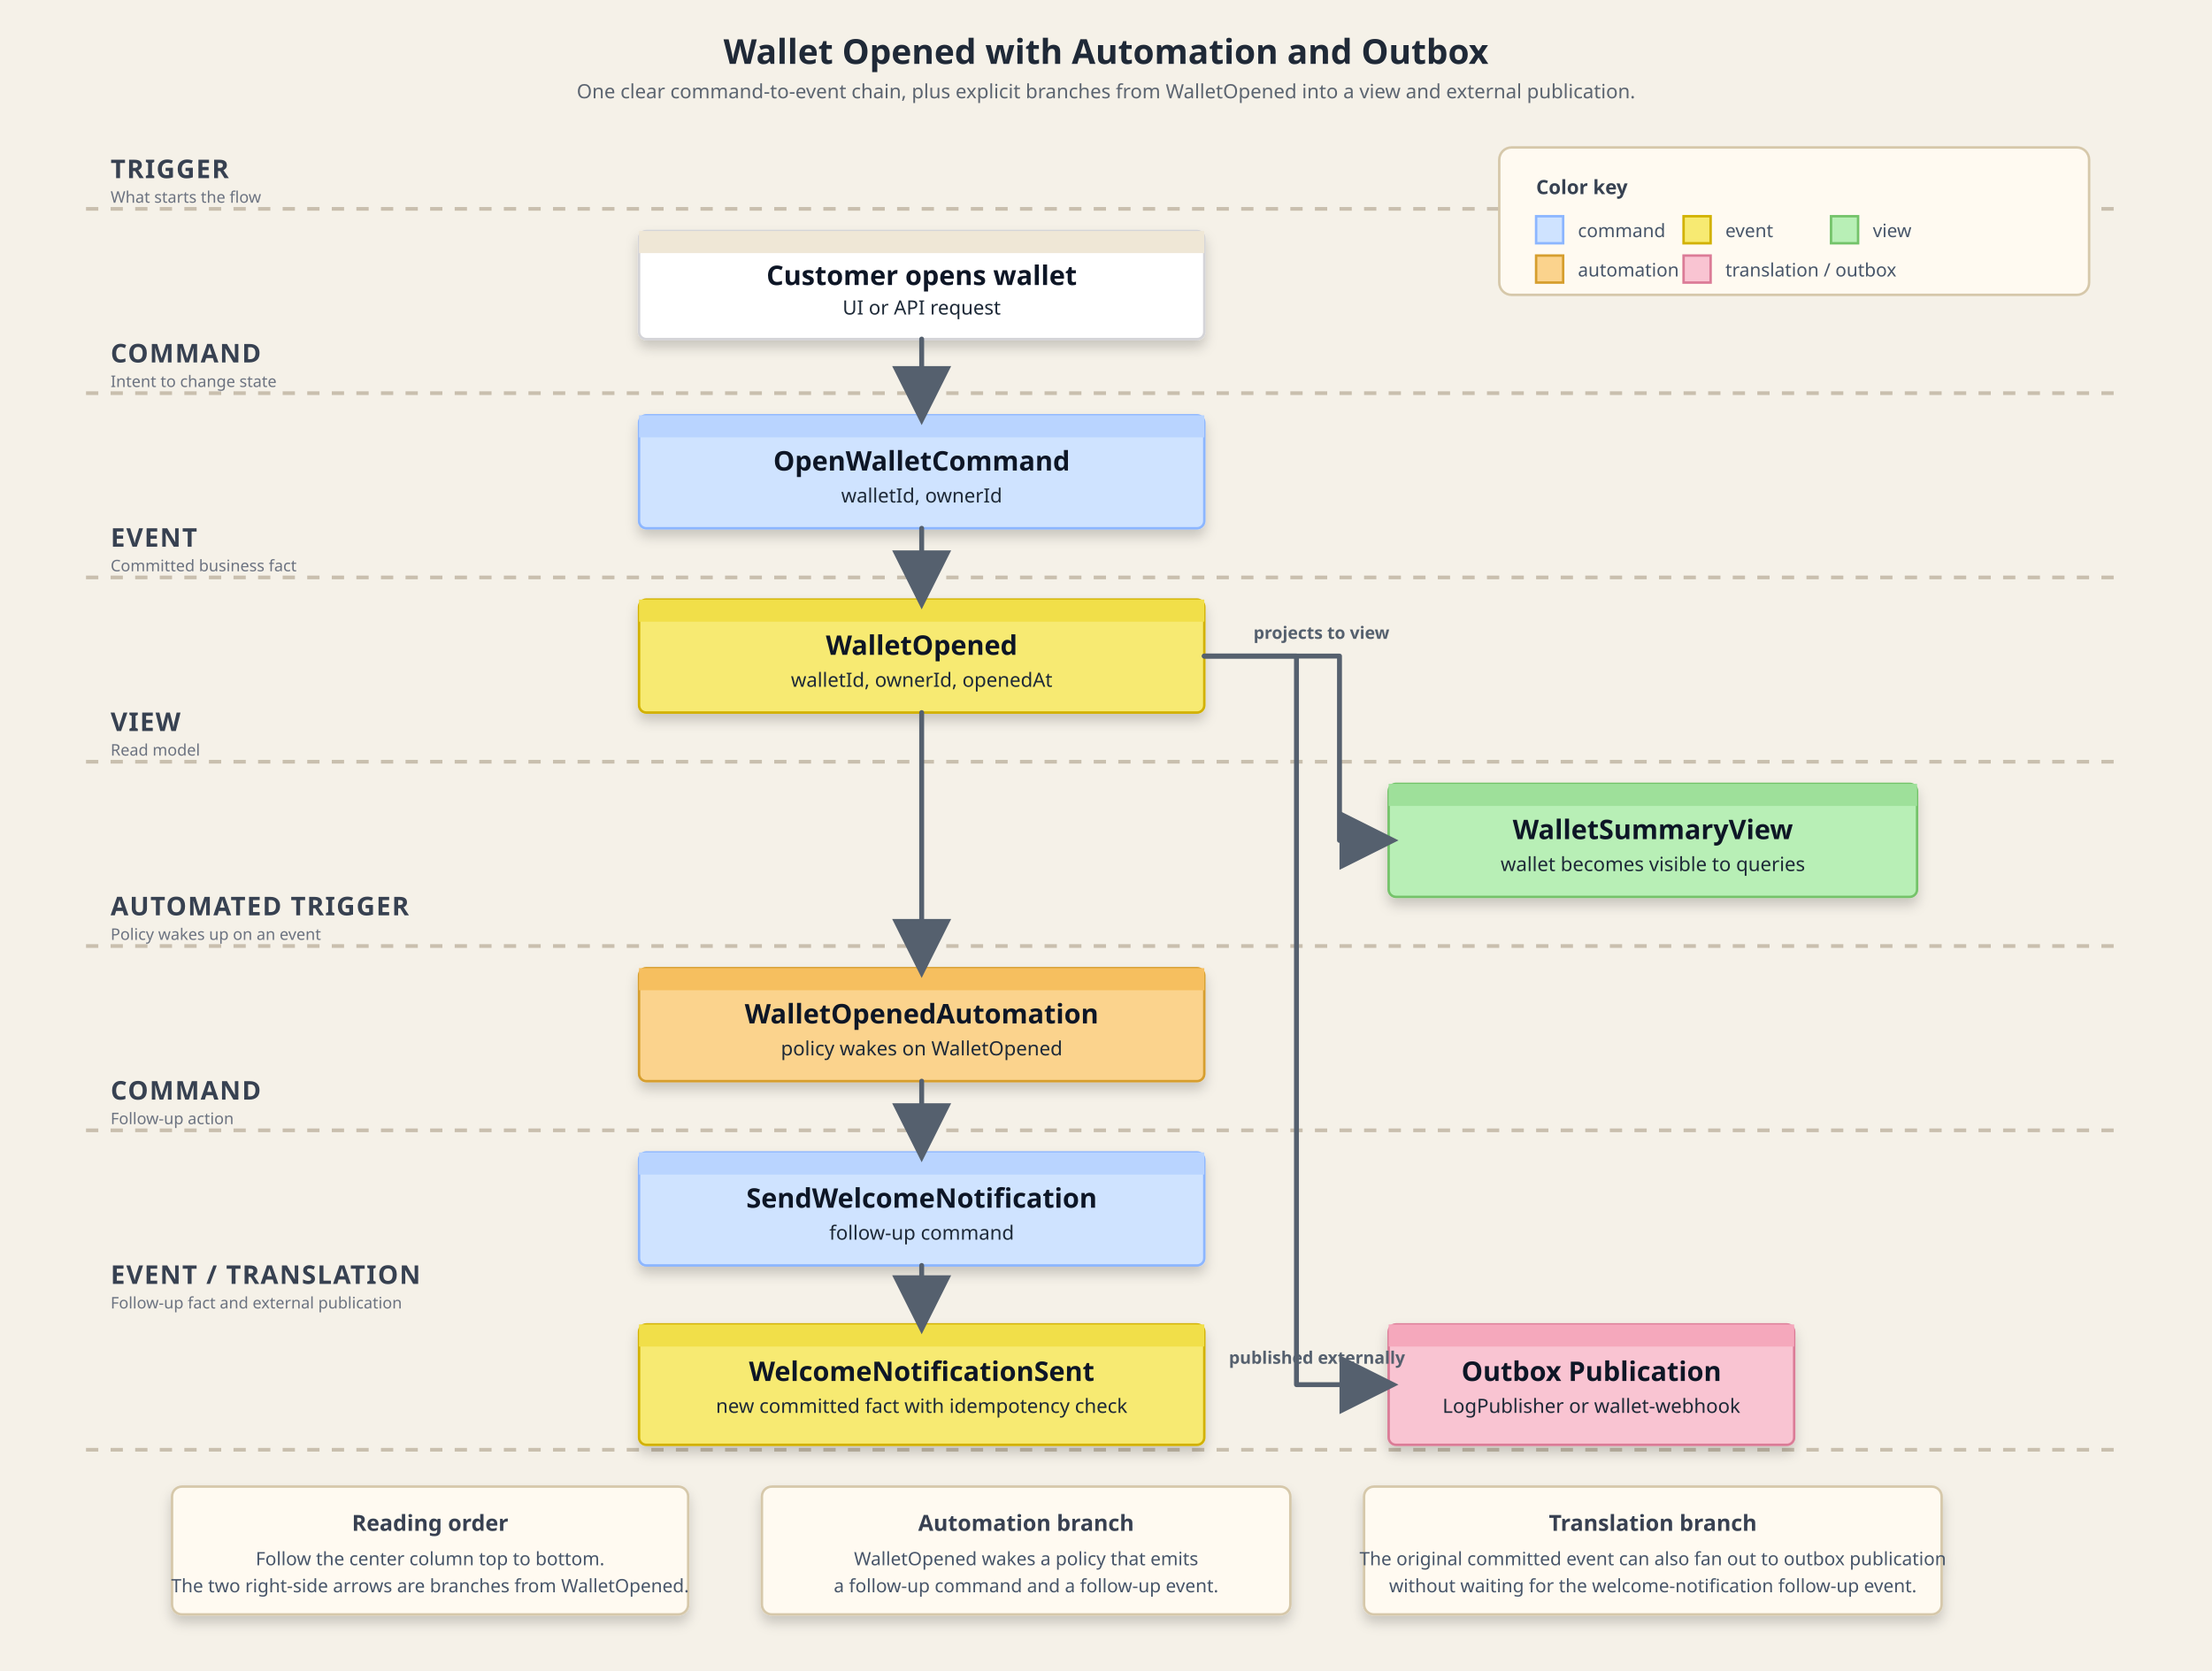
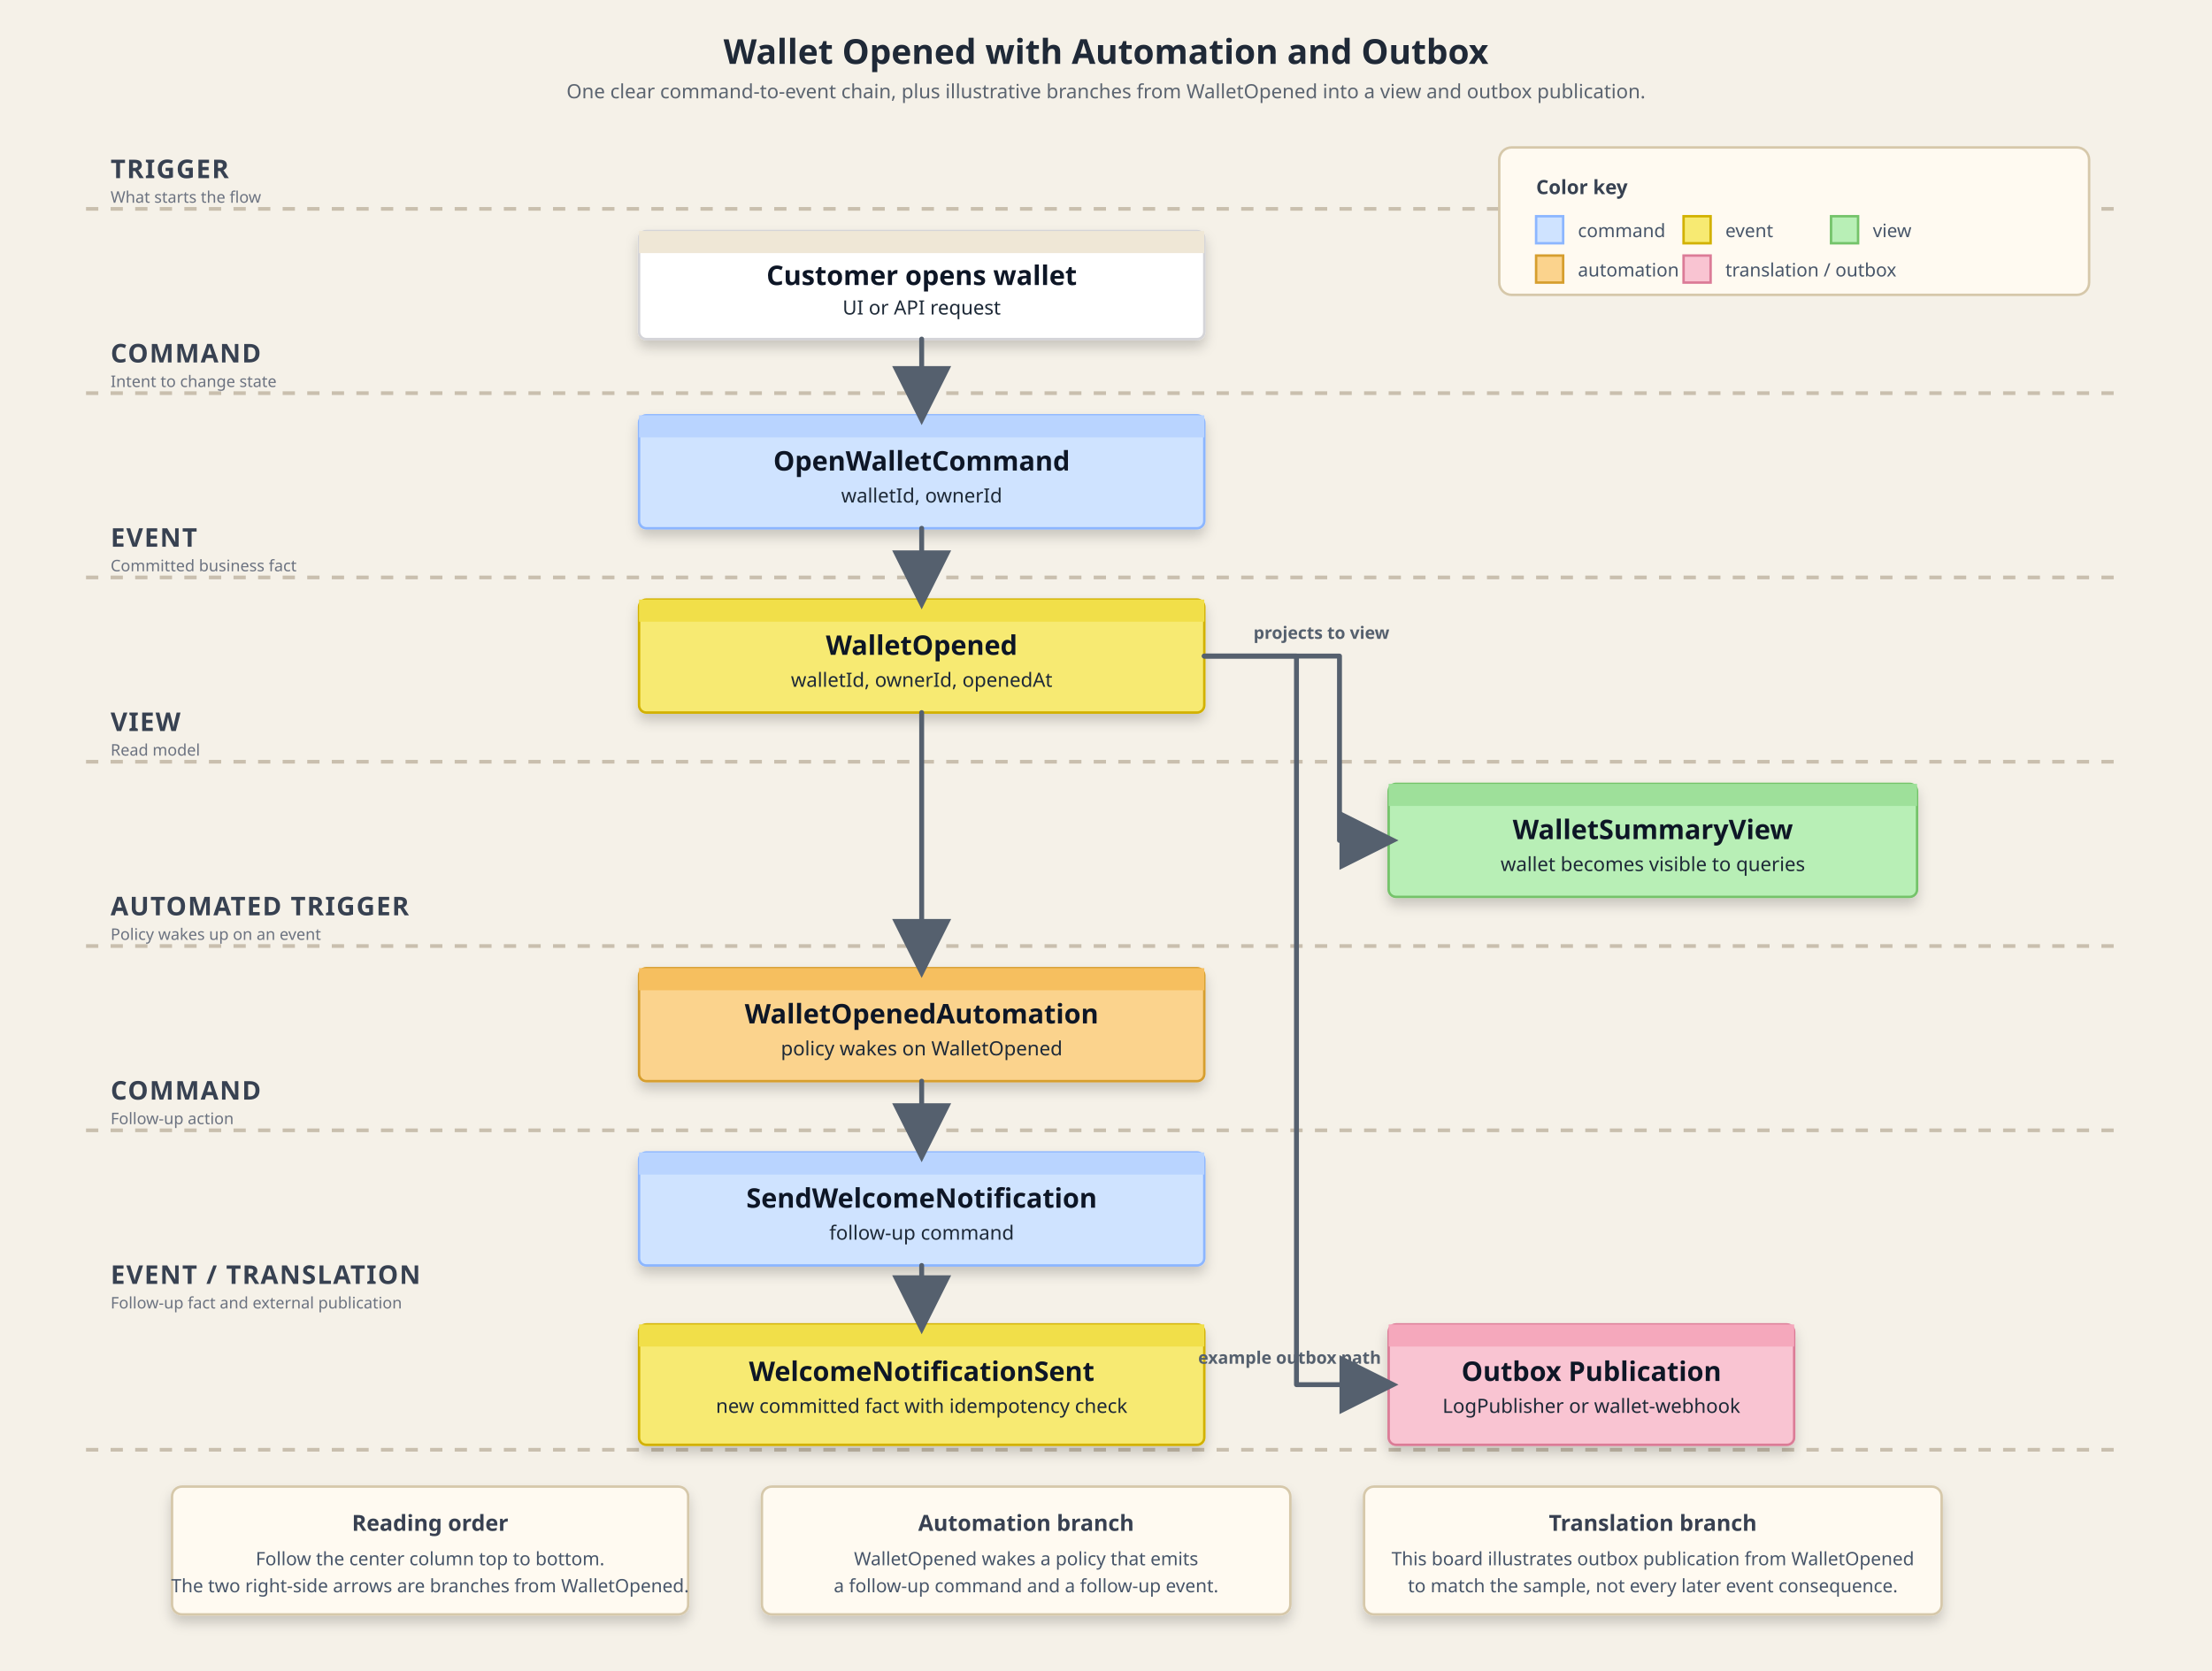
<svg xmlns="http://www.w3.org/2000/svg" width="1800" height="1360" viewBox="0 0 1800 1360" role="img" aria-labelledby="title desc">
  <defs>
    <style>
      .bg { fill: #f5f1e8; }
      .title { font: 700 28px 'Trebuchet MS', 'Segoe UI', sans-serif; fill: #1f2937; }
      .subtitle { font: 400 16px 'Trebuchet MS', 'Segoe UI', sans-serif; fill: #5b6470; }
      .lane-line { stroke: #c9bfae; stroke-width: 3; stroke-dasharray: 10 10; }
      .lane-label { font: 700 21px 'Trebuchet MS', 'Segoe UI', sans-serif; fill: #374151; letter-spacing: 1px; }
      .lane-note { font: 400 13px 'Trebuchet MS', 'Segoe UI', sans-serif; fill: #6b7280; }
      .sticky-title { font: 700 22px 'Trebuchet MS', 'Segoe UI', sans-serif; fill: #111827; }
      .sticky-text { font: 400 16px 'Trebuchet MS', 'Segoe UI', sans-serif; fill: #1f2937; }
      .small-note { font: 700 18px 'Trebuchet MS', 'Segoe UI', sans-serif; fill: #374151; }
      .small-text { font: 400 15px 'Trebuchet MS', 'Segoe UI', sans-serif; fill: #475569; }
      .legend { font: 700 16px 'Trebuchet MS', 'Segoe UI', sans-serif; fill: #374151; }
      .legend-text { font: 400 15px 'Trebuchet MS', 'Segoe UI', sans-serif; fill: #475569; }
      .arrow { stroke: #55606e; stroke-width: 4; fill: none; marker-end: url(#arrowhead); stroke-linecap: round; stroke-linejoin: round; }
      .branch-label { font: 700 14px 'Trebuchet MS', 'Segoe UI', sans-serif; fill: #55606e; }
    </style>
    <filter id="shadow" x="-20%" y="-20%" width="140%" height="160%">
      <feDropShadow dx="0" dy="6" stdDeviation="5" flood-color="#000000" flood-opacity="0.18" />
    </filter>
    <marker id="arrowhead" markerWidth="12" markerHeight="12" refX="10" refY="6" orient="auto">
      <path d="M0,0 L12,6 L0,12 z" fill="#55606e" />
    </marker>
  </defs>
  <rect class="bg" x="0" y="0" width="1800" height="1360" />
  <text class="title" x="900" y="52" text-anchor="middle">Wallet Opened with Automation and Outbox</text>
-   <text class="subtitle" x="900" y="80" text-anchor="middle">One clear command-to-event chain, plus explicit branches from WalletOpened into a view and external publication.</text>
+   <text class="subtitle" x="900" y="80" text-anchor="middle">One clear command-to-event chain, plus illustrative branches from WalletOpened into a view and outbox publication.</text>
  <line class="lane-line" x1="70" y1="170" x2="1730" y2="170" />
  <line class="lane-line" x1="70" y1="320" x2="1730" y2="320" />
  <line class="lane-line" x1="70" y1="470" x2="1730" y2="470" />
  <line class="lane-line" x1="70" y1="620" x2="1730" y2="620" />
  <line class="lane-line" x1="70" y1="770" x2="1730" y2="770" />
  <line class="lane-line" x1="70" y1="920" x2="1730" y2="920" />
  <line class="lane-line" x1="70" y1="1180" x2="1730" y2="1180" />
  <text class="lane-label" x="90" y="145">TRIGGER</text>
  <text class="lane-note" x="90" y="165">What starts the flow</text>
  <text class="lane-label" x="90" y="295">COMMAND</text>
  <text class="lane-note" x="90" y="315">Intent to change state</text>
  <text class="lane-label" x="90" y="445">EVENT</text>
  <text class="lane-note" x="90" y="465">Committed business fact</text>
  <text class="lane-label" x="90" y="595">VIEW</text>
  <text class="lane-note" x="90" y="615">Read model</text>
  <text class="lane-label" x="90" y="745">AUTOMATED TRIGGER</text>
  <text class="lane-note" x="90" y="765">Policy wakes up on an event</text>
  <text class="lane-label" x="90" y="895">COMMAND</text>
  <text class="lane-note" x="90" y="915">Follow-up action</text>
  <text class="lane-label" x="90" y="1045">EVENT / TRANSLATION</text>
  <text class="lane-note" x="90" y="1065">Follow-up fact and external publication</text>
  <g filter="url(#shadow)">
    <rect x="520" y="188" width="460" height="88" rx="6" fill="#ffffff" stroke="#d4d4d8" stroke-width="2" />
    <rect x="520" y="188" width="460" height="18" fill="#efe7d6" />
    <text class="sticky-title" x="750" y="232" text-anchor="middle">Customer opens wallet</text>
    <text class="sticky-text" x="750" y="256" text-anchor="middle">UI or API request</text>
  </g>
  <g filter="url(#shadow)">
    <rect x="520" y="338" width="460" height="92" rx="6" fill="#cfe3ff" stroke="#8cb6ff" stroke-width="2" />
    <rect x="520" y="338" width="460" height="18" fill="#b9d4ff" />
    <text class="sticky-title" x="750" y="383" text-anchor="middle">OpenWalletCommand</text>
    <text class="sticky-text" x="750" y="409" text-anchor="middle">walletId, ownerId</text>
  </g>
  <g filter="url(#shadow)">
    <rect x="520" y="488" width="460" height="92" rx="6" fill="#f7ea72" stroke="#d2b100" stroke-width="2" />
    <rect x="520" y="488" width="460" height="18" fill="#f1df48" />
    <text class="sticky-title" x="750" y="533" text-anchor="middle">WalletOpened</text>
    <text class="sticky-text" x="750" y="559" text-anchor="middle">walletId, ownerId, openedAt</text>
  </g>
  <g filter="url(#shadow)">
    <rect x="1130" y="638" width="430" height="92" rx="6" fill="#b8efb6" stroke="#74c36a" stroke-width="2" />
    <rect x="1130" y="638" width="430" height="18" fill="#9ee09a" />
    <text class="sticky-title" x="1345" y="683" text-anchor="middle">WalletSummaryView</text>
    <text class="sticky-text" x="1345" y="709" text-anchor="middle">wallet becomes visible to queries</text>
  </g>
  <g filter="url(#shadow)">
    <rect x="520" y="788" width="460" height="92" rx="6" fill="#fbd38d" stroke="#d69e2e" stroke-width="2" />
    <rect x="520" y="788" width="460" height="18" fill="#f6bf5f" />
    <text class="sticky-title" x="750" y="833" text-anchor="middle">WalletOpenedAutomation</text>
    <text class="sticky-text" x="750" y="859" text-anchor="middle">policy wakes on WalletOpened</text>
  </g>
  <g filter="url(#shadow)">
    <rect x="520" y="938" width="460" height="92" rx="6" fill="#cfe3ff" stroke="#8cb6ff" stroke-width="2" />
    <rect x="520" y="938" width="460" height="18" fill="#b9d4ff" />
    <text class="sticky-title" x="750" y="983" text-anchor="middle">SendWelcomeNotification</text>
    <text class="sticky-text" x="750" y="1009" text-anchor="middle">follow-up command</text>
  </g>
  <g filter="url(#shadow)">
    <rect x="520" y="1078" width="460" height="98" rx="6" fill="#f7ea72" stroke="#d2b100" stroke-width="2" />
    <rect x="520" y="1078" width="460" height="18" fill="#f1df48" />
    <text class="sticky-title" x="750" y="1124" text-anchor="middle">WelcomeNotificationSent</text>
    <text class="sticky-text" x="750" y="1150" text-anchor="middle">new committed fact with idempotency check</text>
  </g>
  <g filter="url(#shadow)">
    <rect x="1130" y="1078" width="330" height="98" rx="6" fill="#f9c4d2" stroke="#db7b97" stroke-width="2" />
    <rect x="1130" y="1078" width="330" height="18" fill="#f5a8bc" />
    <text class="sticky-title" x="1295" y="1124" text-anchor="middle">Outbox Publication</text>
    <text class="sticky-text" x="1295" y="1150" text-anchor="middle">LogPublisher or wallet-webhook</text>
  </g>
  <path class="arrow" d="M750 276 L750 338" />
  <path class="arrow" d="M750 430 L750 488" />
  <path class="arrow" d="M750 580 L750 788" />
  <path class="arrow" d="M750 880 L750 938" />
  <path class="arrow" d="M750 1030 L750 1078" />
  <path class="arrow" d="M980 534 L1090 534 L1090 684 L1130 684" />
  <text class="branch-label" x="1020" y="520">projects to view</text>
  <path class="arrow" d="M980 534 L1055 534 L1055 1127 L1130 1127" />
-   <text class="branch-label" x="1000" y="1110">published externally</text>
+   <text class="branch-label" x="975" y="1110">example outbox path</text>
  <g filter="url(#shadow)">
    <rect x="140" y="1210" width="420" height="104" rx="8" fill="#fffaf1" stroke="#d6c8aa" stroke-width="2" />
    <text class="small-note" x="350" y="1246" text-anchor="middle">Reading order</text>
    <text class="small-text" x="350" y="1274" text-anchor="middle">Follow the center column top to bottom.</text>
    <text class="small-text" x="350" y="1296" text-anchor="middle">The two right-side arrows are branches from WalletOpened.</text>
  </g>
  <g filter="url(#shadow)">
    <rect x="620" y="1210" width="430" height="104" rx="8" fill="#fffaf1" stroke="#d6c8aa" stroke-width="2" />
    <text class="small-note" x="835" y="1246" text-anchor="middle">Automation branch</text>
    <text class="small-text" x="835" y="1274" text-anchor="middle">WalletOpened wakes a policy that emits</text>
    <text class="small-text" x="835" y="1296" text-anchor="middle">a follow-up command and a follow-up event.</text>
  </g>
  <g filter="url(#shadow)">
    <rect x="1110" y="1210" width="470" height="104" rx="8" fill="#fffaf1" stroke="#d6c8aa" stroke-width="2" />
    <text class="small-note" x="1345" y="1246" text-anchor="middle">Translation branch</text>
-     <text class="small-text" x="1345" y="1274" text-anchor="middle">The original committed event can also fan out to outbox publication</text>
-     <text class="small-text" x="1345" y="1296" text-anchor="middle">without waiting for the welcome-notification follow-up event.</text>
+     <text class="small-text" x="1345" y="1274" text-anchor="middle">This board illustrates outbox publication from WalletOpened</text>
+     <text class="small-text" x="1345" y="1296" text-anchor="middle">to match the sample, not every later event consequence.</text>
  </g>
  <rect x="1220" y="120" width="480" height="120" rx="10" fill="#fffaf1" stroke="#d6c8aa" stroke-width="2" />
  <text class="legend" x="1250" y="158">Color key</text>
  <rect x="1250" y="176" width="22" height="22" fill="#cfe3ff" stroke="#8cb6ff" stroke-width="2" />
  <text class="legend-text" x="1284" y="193">command</text>
  <rect x="1370" y="176" width="22" height="22" fill="#f7ea72" stroke="#d2b100" stroke-width="2" />
  <text class="legend-text" x="1404" y="193">event</text>
  <rect x="1490" y="176" width="22" height="22" fill="#b8efb6" stroke="#74c36a" stroke-width="2" />
  <text class="legend-text" x="1524" y="193">view</text>
  <rect x="1250" y="208" width="22" height="22" fill="#fbd38d" stroke="#d69e2e" stroke-width="2" />
  <text class="legend-text" x="1284" y="225">automation</text>
  <rect x="1370" y="208" width="22" height="22" fill="#f9c4d2" stroke="#db7b97" stroke-width="2" />
  <text class="legend-text" x="1404" y="225">translation / outbox</text>
</svg>
